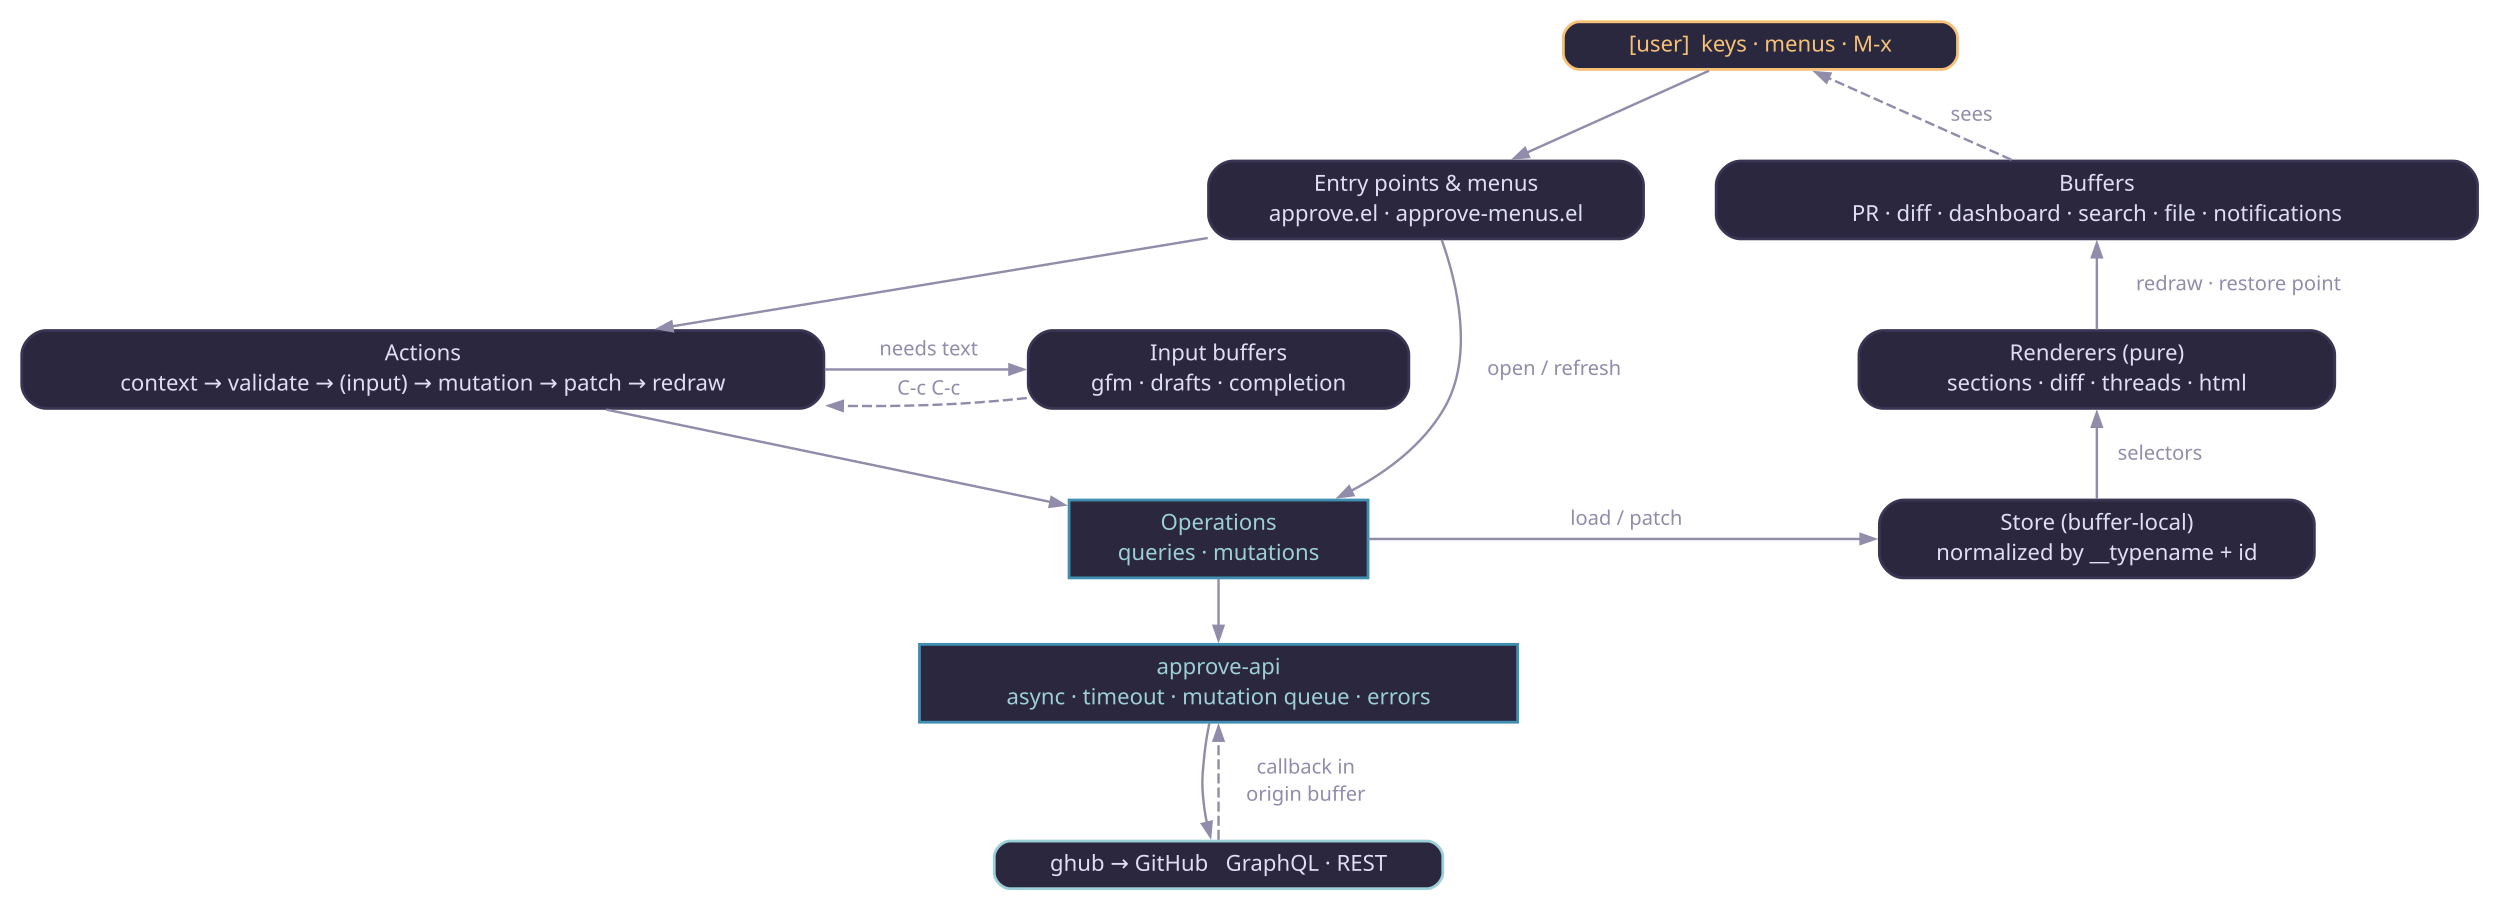
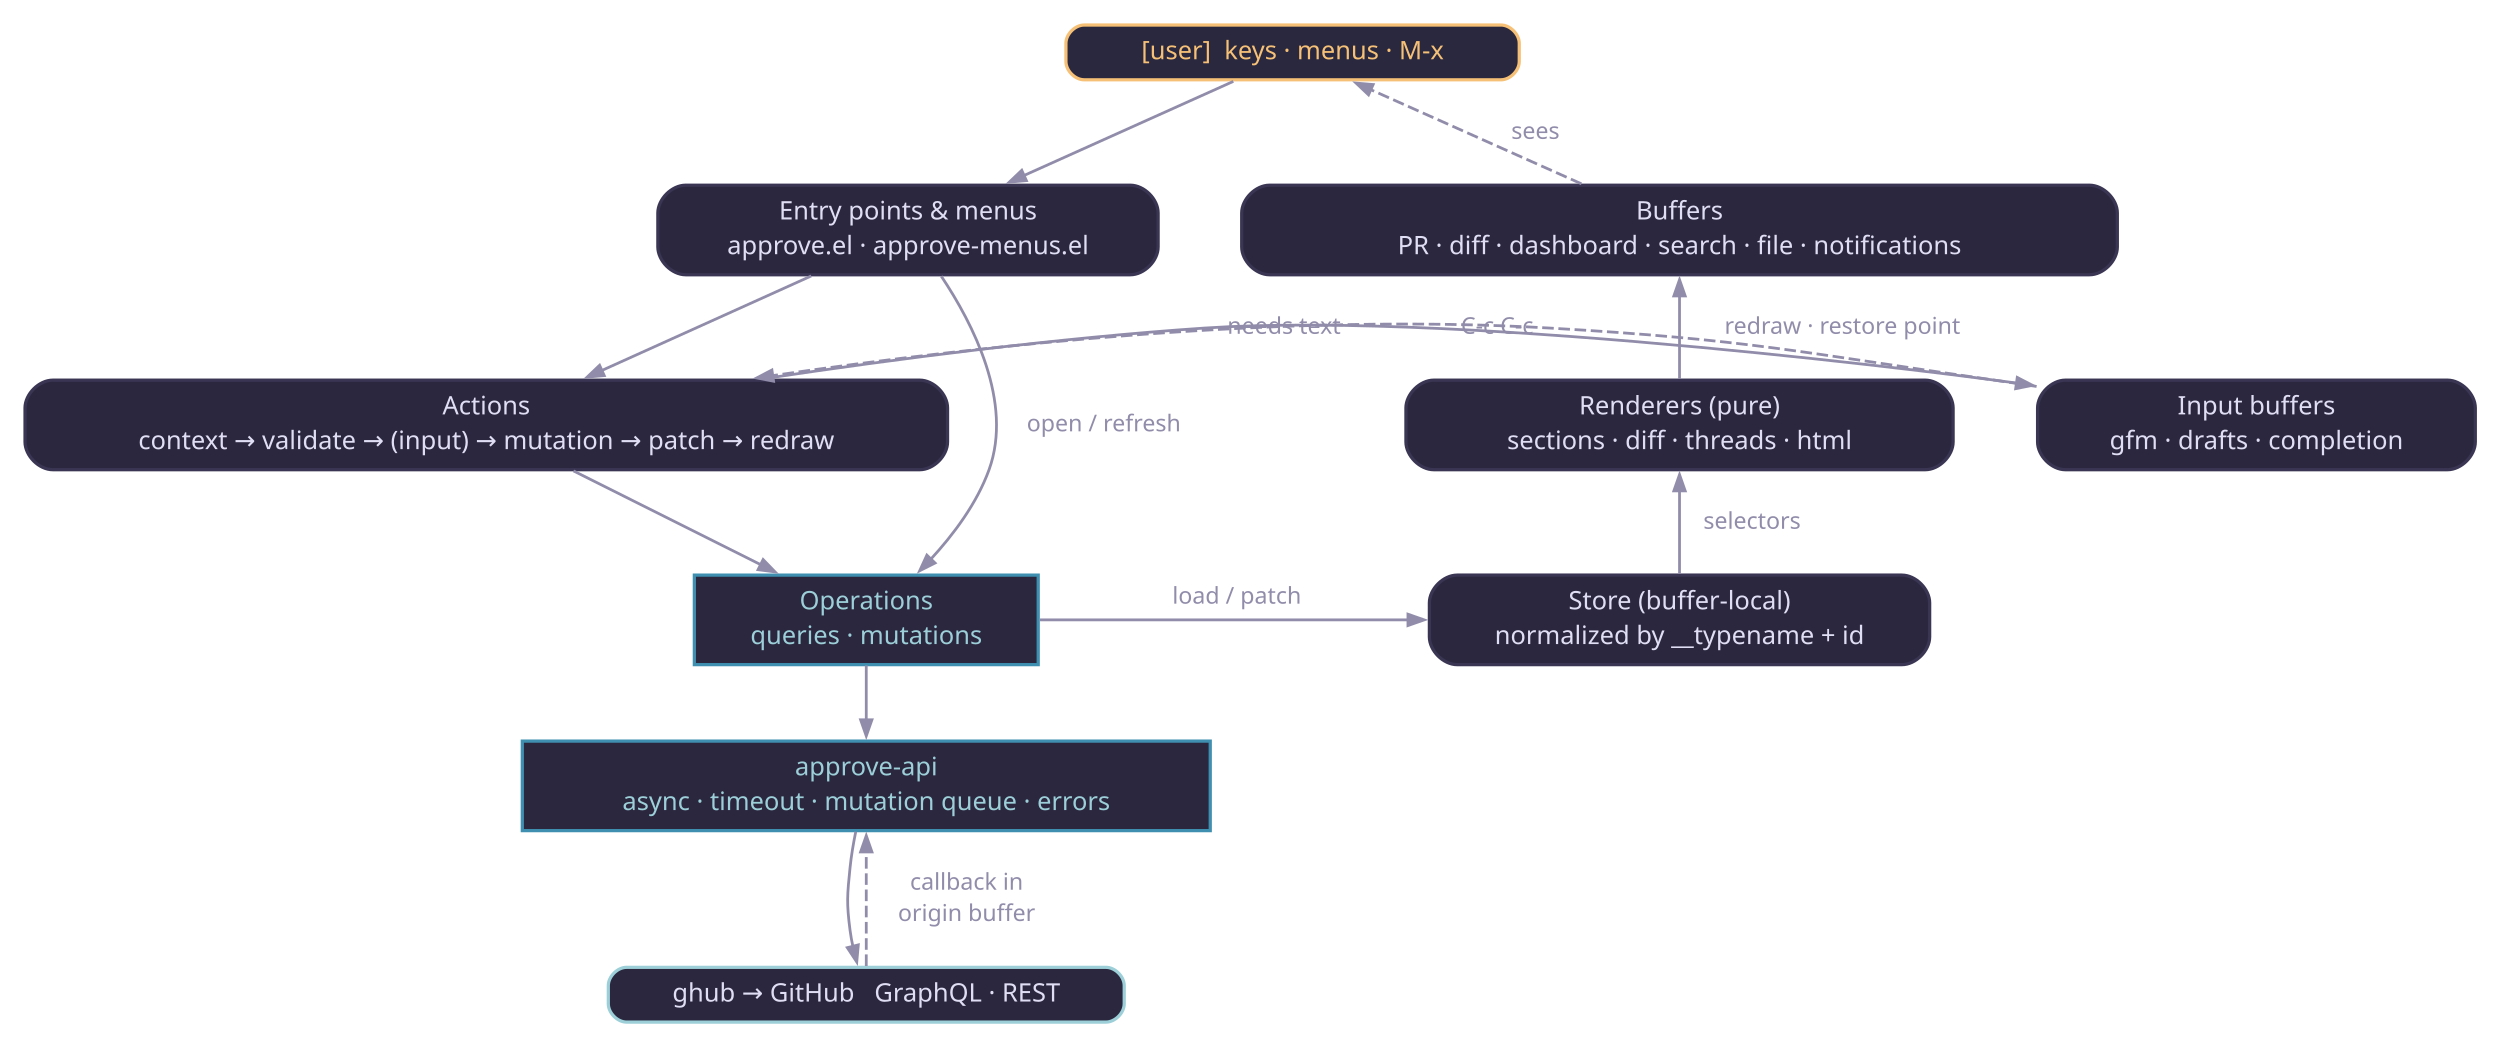
- <svg xmlns="http://www.w3.org/2000/svg" width="1241pt" height="452pt" viewBox="0.00 0.00 1241.00 452.00">
+ <svg xmlns="http://www.w3.org/2000/svg" width="1079pt" height="452pt" viewBox="0.00 0.00 1079.00 452.00">
  <g id="arch-graph0" class="graph" transform="scale(1 1) rotate(0) translate(10.8 441.14)">
    <g id="arch-node1" class="node user">
-       <path fill="#2a283e" stroke="#f6c177" stroke-width="1.4" d="M953.03,-430.34C953.03,-430.34 773.13,-430.34 773.13,-430.34 769.19,-430.34 765.25,-426.4 765.25,-422.46 765.25,-422.46 765.25,-414.58 765.25,-414.58 765.25,-410.64 769.19,-406.7 773.13,-406.7 773.13,-406.7 953.03,-406.7 953.03,-406.7 956.97,-406.7 960.91,-410.64 960.91,-414.58 960.91,-414.58 960.91,-422.46 960.91,-422.46 960.91,-426.4 956.97,-430.34 953.03,-430.34" />
-       <text xml:space="preserve" text-anchor="middle" x="863.08" y="-415.57" font-family="JetBrains Mono" font-size="11.00" fill="#f6c177">[user]  keys · menus · M-x</text>
+       <path fill="#2a283e" stroke="#f6c177" stroke-width="1.4" d="M637.03,-430.34C637.03,-430.34 457.13,-430.34 457.13,-430.34 453.19,-430.34 449.25,-426.4 449.25,-422.46 449.25,-422.46 449.25,-414.58 449.25,-414.58 449.25,-410.64 453.19,-406.7 457.13,-406.7 457.13,-406.7 637.03,-406.7 637.03,-406.7 640.97,-406.7 644.91,-410.64 644.91,-414.58 644.91,-414.58 644.91,-422.46 644.91,-422.46 644.91,-426.4 640.97,-430.34 637.03,-430.34" />
+       <text xml:space="preserve" text-anchor="middle" x="547.08" y="-415.57" font-family="JetBrains Mono" font-size="11.00" fill="#f6c177">[user]  keys · menus · M-x</text>
    </g>
    <g id="arch-node2" class="node act">
-       <path fill="#2a273f" stroke="#393552" stroke-width="1.4" d="M793.04,-361.2C793.04,-361.2 601.12,-361.2 601.12,-361.2 595.12,-361.2 589.12,-355.2 589.12,-349.2 589.12,-349.2 589.12,-334.56 589.12,-334.56 589.12,-328.56 595.12,-322.56 601.12,-322.56 601.12,-322.56 793.04,-322.56 793.04,-322.56 799.04,-322.56 805.04,-328.56 805.04,-334.56 805.04,-334.56 805.04,-349.2 805.04,-349.2 805.04,-355.2 799.04,-361.2 793.04,-361.2" />
-       <text xml:space="preserve" text-anchor="middle" x="697.08" y="-346.43" font-family="JetBrains Mono" font-size="11.00" fill="#e0def4">Entry points &amp; menus</text>
-       <text xml:space="preserve" text-anchor="middle" x="697.08" y="-331.43" font-family="JetBrains Mono" font-size="11.00" fill="#e0def4">approve.el · approve-menus.el</text>
+       <path fill="#2a273f" stroke="#393552" stroke-width="1.4" d="M477.04,-361.2C477.04,-361.2 285.13,-361.2 285.13,-361.2 279.13,-361.2 273.13,-355.2 273.13,-349.2 273.13,-349.2 273.13,-334.56 273.13,-334.56 273.13,-328.56 279.13,-322.56 285.13,-322.56 285.13,-322.56 477.04,-322.56 477.04,-322.56 483.04,-322.56 489.04,-328.56 489.04,-334.56 489.04,-334.56 489.04,-349.2 489.04,-349.2 489.04,-355.2 483.04,-361.2 477.04,-361.2" />
+       <text xml:space="preserve" text-anchor="middle" x="381.08" y="-346.43" font-family="JetBrains Mono" font-size="11.00" fill="#e0def4">Entry points &amp; menus</text>
+       <text xml:space="preserve" text-anchor="middle" x="381.08" y="-331.43" font-family="JetBrains Mono" font-size="11.00" fill="#e0def4">approve.el · approve-menus.el</text>
    </g>
    <g id="arch-edge1" class="edge">
-       <path fill="none" stroke="#908caa" stroke-width="1.2" d="M837.51,-406.02C813.46,-395.21 776.81,-378.73 746.98,-365.32" />
-       <polygon fill="#908caa" stroke="#908caa" stroke-width="1.2" points="748.2,-363.18 740.81,-362.54 746.19,-367.65 748.2,-363.18" />
+       <path fill="none" stroke="#908caa" stroke-width="1.2" d="M521.51,-406.02C497.46,-395.21 460.81,-378.73 430.98,-365.32" />
+       <polygon fill="#908caa" stroke="#908caa" stroke-width="1.2" points="432.2,-363.18 424.81,-362.54 430.19,-367.65 432.2,-363.18" />
    </g>
    <g id="arch-node4" class="node act">
      <path fill="#2a273f" stroke="#393552" stroke-width="1.4" d="M386.16,-277.06C386.16,-277.06 12,-277.06 12,-277.06 6,-277.06 0,-271.06 0,-265.06 0,-265.06 0,-250.42 0,-250.42 0,-244.42 6,-238.42 12,-238.42 12,-238.42 386.16,-238.42 386.16,-238.42 392.16,-238.42 398.16,-244.42 398.16,-250.42 398.16,-250.42 398.16,-265.06 398.16,-265.06 398.16,-271.06 392.16,-277.06 386.16,-277.06" />
      <text xml:space="preserve" text-anchor="middle" x="199.08" y="-262.29" font-family="JetBrains Mono" font-size="11.00" fill="#e0def4">Actions</text>
      <text xml:space="preserve" text-anchor="middle" x="199.08" y="-247.29" font-family="JetBrains Mono" font-size="11.00" fill="#e0def4">context → validate → (input) → mutation → patch → redraw</text>
    </g>
    <g id="arch-edge3" class="edge">
-       <path fill="none" stroke="#908caa" stroke-width="1.2" d="M588.71,-323.01C510.29,-310.07 404.17,-292.57 322.48,-279.09" />
-       <polygon fill="#908caa" stroke="#908caa" stroke-width="1.2" points="323.25,-276.74 315.95,-278.02 322.46,-281.57 323.25,-276.74" />
+       <path fill="none" stroke="#908caa" stroke-width="1.2" d="M339.33,-322.04C312.37,-309.87 277.16,-293.98 248.77,-281.17" />
+       <polygon fill="#908caa" stroke="#908caa" stroke-width="1.2" points="250,-279.03 242.61,-278.39 247.98,-283.5 250,-279.03" />
    </g>
    <g id="arch-node7" class="node api">
-       <polygon fill="#2a273f" stroke="#3e8fb0" stroke-width="1.4" points="668.29,-192.92 519.88,-192.92 519.88,-154.28 668.29,-154.28 668.29,-192.92" />
-       <text xml:space="preserve" text-anchor="middle" x="594.08" y="-178.15" font-family="JetBrains Mono" font-size="11.00" fill="#9ccfd8">Operations</text>
-       <text xml:space="preserve" text-anchor="middle" x="594.08" y="-163.15" font-family="JetBrains Mono" font-size="11.00" fill="#9ccfd8">queries · mutations</text>
+       <polygon fill="#2a273f" stroke="#3e8fb0" stroke-width="1.4" points="437.29,-192.92 288.88,-192.92 288.88,-154.28 437.29,-154.28 437.29,-192.92" />
+       <text xml:space="preserve" text-anchor="middle" x="363.08" y="-178.15" font-family="JetBrains Mono" font-size="11.00" fill="#9ccfd8">Operations</text>
+       <text xml:space="preserve" text-anchor="middle" x="363.08" y="-163.15" font-family="JetBrains Mono" font-size="11.00" fill="#9ccfd8">queries · mutations</text>
    </g>
    <g id="arch-edge7" class="edge">
-       <path fill="none" stroke="#908caa" stroke-width="1.2" d="M704.88,-322.08C712.57,-300.38 721.15,-264.36 706.08,-238.42 695.65,-220.47 678.08,-207.15 659.9,-197.46" />
-       <polygon fill="#908caa" stroke="#908caa" stroke-width="1.2" points="661.07,-195.31 653.72,-194.35 658.87,-199.69 661.07,-195.31" />
-       <text xml:space="preserve" text-anchor="middle" x="759.38" y="-254.99" font-family="JetBrains Mono" font-size="10.00" fill="#908caa"> open / refresh</text>
+       <path fill="none" stroke="#908caa" stroke-width="1.2" d="M395.45,-321.93C409.24,-301.31 426.55,-267.42 416.08,-238.42 410.85,-223.93 400.73,-210.4 390.72,-199.56" />
+       <polygon fill="#908caa" stroke="#908caa" stroke-width="1.2" points="392.77,-198.15 386.14,-194.81 389.24,-201.55 392.77,-198.15" />
+       <text xml:space="preserve" text-anchor="middle" x="464.29" y="-254.99" font-family="JetBrains Mono" font-size="10.00" fill="#908caa"> open / refresh</text>
    </g>
    <g id="arch-node3" class="node act">
-       <path fill="#2a273f" stroke="#393552" stroke-width="1.4" d="M1207.03,-361.2C1207.03,-361.2 853.12,-361.2 853.12,-361.2 847.12,-361.2 841.12,-355.2 841.12,-349.2 841.12,-349.2 841.12,-334.56 841.12,-334.56 841.12,-328.56 847.12,-322.56 853.12,-322.56 853.12,-322.56 1207.03,-322.56 1207.03,-322.56 1213.03,-322.56 1219.03,-328.56 1219.03,-334.56 1219.03,-334.56 1219.03,-349.2 1219.03,-349.2 1219.03,-355.2 1213.03,-361.2 1207.03,-361.2" />
-       <text xml:space="preserve" text-anchor="middle" x="1030.08" y="-346.43" font-family="JetBrains Mono" font-size="11.00" fill="#e0def4">Buffers</text>
-       <text xml:space="preserve" text-anchor="middle" x="1030.08" y="-331.43" font-family="JetBrains Mono" font-size="11.00" fill="#e0def4">PR · diff · dashboard · search · file · notifications</text>
+       <path fill="#2a273f" stroke="#393552" stroke-width="1.4" d="M891.04,-361.2C891.04,-361.2 537.12,-361.2 537.12,-361.2 531.12,-361.2 525.12,-355.2 525.12,-349.2 525.12,-349.2 525.12,-334.56 525.12,-334.56 525.12,-328.56 531.12,-322.56 537.12,-322.56 537.12,-322.56 891.04,-322.56 891.04,-322.56 897.04,-322.56 903.04,-328.56 903.04,-334.56 903.04,-334.56 903.04,-349.2 903.04,-349.2 903.04,-355.2 897.04,-361.2 891.04,-361.2" />
+       <text xml:space="preserve" text-anchor="middle" x="714.08" y="-346.43" font-family="JetBrains Mono" font-size="11.00" fill="#e0def4">Buffers</text>
+       <text xml:space="preserve" text-anchor="middle" x="714.08" y="-331.43" font-family="JetBrains Mono" font-size="11.00" fill="#e0def4">PR · diff · dashboard · search · file · notifications</text>
    </g>
    <g id="arch-edge2" class="edge">
-       <path fill="none" stroke="#908caa" stroke-width="1.2" stroke-dasharray="5,2" d="M987.75,-361.8C959.49,-374.43 922.83,-390.81 896.59,-402.54" />
-       <polygon fill="#908caa" stroke="#908caa" stroke-width="1.2" points="895.86,-400.19 890.47,-405.28 897.86,-404.66 895.86,-400.19" />
-       <text xml:space="preserve" text-anchor="middle" x="966.59" y="-381.2" font-family="JetBrains Mono" font-size="10.00" fill="#908caa"> sees</text>
+       <path fill="none" stroke="#908caa" stroke-width="1.2" stroke-dasharray="5,2" d="M671.75,-361.8C643.49,-374.43 606.83,-390.81 580.59,-402.54" />
+       <polygon fill="#908caa" stroke="#908caa" stroke-width="1.2" points="579.86,-400.19 574.47,-405.28 581.86,-404.66 579.86,-400.19" />
+       <text xml:space="preserve" text-anchor="middle" x="650.59" y="-381.2" font-family="JetBrains Mono" font-size="10.00" fill="#908caa"> sees</text>
    </g>
    <g id="arch-node5" class="node act">
-       <path fill="#2a273f" stroke="#393552" stroke-width="1.4" d="M676.54,-277.06C676.54,-277.06 511.63,-277.06 511.63,-277.06 505.63,-277.06 499.63,-271.06 499.63,-265.06 499.63,-265.06 499.63,-250.42 499.63,-250.42 499.63,-244.42 505.63,-238.42 511.63,-238.42 511.63,-238.42 676.54,-238.42 676.54,-238.42 682.54,-238.42 688.54,-244.42 688.54,-250.42 688.54,-250.42 688.54,-265.06 688.54,-265.06 688.54,-271.06 682.54,-277.06 676.54,-277.06" />
-       <text xml:space="preserve" text-anchor="middle" x="594.08" y="-262.29" font-family="JetBrains Mono" font-size="11.00" fill="#e0def4">Input buffers</text>
-       <text xml:space="preserve" text-anchor="middle" x="594.08" y="-247.29" font-family="JetBrains Mono" font-size="11.00" fill="#e0def4">gfm · drafts · completion</text>
+       <path fill="#2a273f" stroke="#393552" stroke-width="1.4" d="M1045.54,-277.06C1045.54,-277.06 880.62,-277.06 880.62,-277.06 874.62,-277.06 868.62,-271.06 868.62,-265.06 868.62,-265.06 868.62,-250.42 868.62,-250.42 868.62,-244.42 874.62,-238.42 880.62,-238.42 880.62,-238.42 1045.54,-238.42 1045.54,-238.42 1051.54,-238.42 1057.54,-244.42 1057.54,-250.42 1057.54,-250.42 1057.54,-265.06 1057.54,-265.06 1057.54,-271.06 1051.54,-277.06 1045.54,-277.06" />
+       <text xml:space="preserve" text-anchor="middle" x="963.08" y="-262.29" font-family="JetBrains Mono" font-size="11.00" fill="#e0def4">Input buffers</text>
+       <text xml:space="preserve" text-anchor="middle" x="963.08" y="-247.29" font-family="JetBrains Mono" font-size="11.00" fill="#e0def4">gfm · drafts · completion</text>
    </g>
    <g id="arch-edge4" class="edge">
-       <path fill="none" stroke="#908caa" stroke-width="1.2" d="M398.61,-257.74C430.37,-257.74 462.07,-257.74 490.41,-257.74" />
-       <polygon fill="#908caa" stroke="#908caa" stroke-width="1.2" points="490.27,-260.19 497.27,-257.74 490.27,-255.29 490.27,-260.19" />
-       <text xml:space="preserve" text-anchor="middle" x="448.89" y="-264.74" font-family="JetBrains Mono" font-size="10.00" fill="#908caa"> needs text</text>
+       <path fill="none" stroke="#908caa" stroke-width="1.2" d="M319.05,-277.73C376.38,-286.31 446.09,-295.32 509.08,-299.55 624.81,-307.32 849.26,-277.16 850.08,-277.06 853.23,-276.66 856.42,-276.24 859.64,-275.8" />
+       <polygon fill="#908caa" stroke="#908caa" stroke-width="1.2" points="859.84,-278.24 866.42,-274.83 859.15,-273.39 859.84,-278.24" />
+       <text xml:space="preserve" text-anchor="middle" x="542.08" y="-297.06" font-family="JetBrains Mono" font-size="10.00" fill="#908caa"> needs text</text>
    </g>
    <g id="arch-edge6" class="edge">
-       <path fill="none" stroke="#908caa" stroke-width="1.2" d="M290.2,-237.79C356.7,-223.96 446.15,-205.36 510.76,-191.93" />
-       <polygon fill="#908caa" stroke="#908caa" stroke-width="1.2" points="511.17,-194.34 517.53,-190.52 510.18,-189.55 511.17,-194.34" />
+       <path fill="none" stroke="#908caa" stroke-width="1.2" d="M236.7,-237.9C260.79,-225.83 292.18,-210.11 317.65,-197.36" />
+       <polygon fill="#908caa" stroke="#908caa" stroke-width="1.2" points="318.56,-199.64 323.72,-194.31 316.37,-195.26 318.56,-199.64" />
    </g>
    <g id="arch-edge5" class="edge">
-       <path fill="none" stroke="#908caa" stroke-width="1.2" stroke-dasharray="5,2" d="M498.94,-243.55C490.15,-242.61 481.37,-241.81 472.89,-241.24 451.71,-239.8 429.6,-239.37 407.53,-239.63" />
-       <polygon fill="#908caa" stroke="#908caa" stroke-width="1.2" points="407.52,-237.18 400.56,-239.74 407.6,-242.08 407.52,-237.18" />
-       <text xml:space="preserve" text-anchor="middle" x="448.89" y="-245.24" font-family="JetBrains Mono" font-size="10.00" fill="#908caa"> C-c C-c</text>
+       <path fill="none" stroke="#908caa" stroke-width="1.2" stroke-dasharray="5,2" d="M868.19,-274.34C862.07,-275.29 855.99,-276.21 850.08,-277.06 765.04,-289.3 743.85,-294.54 658.08,-299.55 544.21,-306.19 414.83,-292.48 322.53,-279.01" />
+       <polygon fill="#908caa" stroke="#908caa" stroke-width="1.2" points="323.07,-276.61 315.79,-278.02 322.36,-281.46 323.07,-276.61" />
+       <text xml:space="preserve" text-anchor="middle" x="634.08" y="-297.06" font-family="JetBrains Mono" font-size="10.00" fill="#908caa"> C-c C-c</text>
    </g>
    <g id="arch-node6" class="node act">
-       <path fill="#2a273f" stroke="#393552" stroke-width="1.4" d="M1136.16,-277.06C1136.16,-277.06 924,-277.06 924,-277.06 918,-277.06 912,-271.06 912,-265.06 912,-265.06 912,-250.42 912,-250.42 912,-244.42 918,-238.42 924,-238.42 924,-238.42 1136.16,-238.42 1136.16,-238.42 1142.16,-238.42 1148.16,-244.42 1148.16,-250.42 1148.16,-250.42 1148.16,-265.06 1148.16,-265.06 1148.16,-271.06 1142.16,-277.06 1136.16,-277.06" />
-       <text xml:space="preserve" text-anchor="middle" x="1030.08" y="-262.29" font-family="JetBrains Mono" font-size="11.00" fill="#e0def4">Renderers (pure)</text>
-       <text xml:space="preserve" text-anchor="middle" x="1030.08" y="-247.29" font-family="JetBrains Mono" font-size="11.00" fill="#e0def4">sections · diff · threads · html</text>
+       <path fill="#2a273f" stroke="#393552" stroke-width="1.4" d="M820.16,-277.06C820.16,-277.06 608,-277.06 608,-277.06 602,-277.06 596,-271.06 596,-265.06 596,-265.06 596,-250.42 596,-250.42 596,-244.42 602,-238.42 608,-238.42 608,-238.42 820.16,-238.42 820.16,-238.42 826.16,-238.42 832.16,-244.42 832.16,-250.42 832.16,-250.42 832.16,-265.06 832.16,-265.06 832.16,-271.06 826.16,-277.06 820.16,-277.06" />
+       <text xml:space="preserve" text-anchor="middle" x="714.08" y="-262.29" font-family="JetBrains Mono" font-size="11.00" fill="#e0def4">Renderers (pure)</text>
+       <text xml:space="preserve" text-anchor="middle" x="714.08" y="-247.29" font-family="JetBrains Mono" font-size="11.00" fill="#e0def4">sections · diff · threads · html</text>
    </g>
    <g id="arch-edge13" class="edge">
-       <path fill="none" stroke="#908caa" stroke-width="1.2" d="M1030.08,-277.59C1030.08,-288.26 1030.08,-301.8 1030.08,-313.62" />
-       <polygon fill="#908caa" stroke="#908caa" stroke-width="1.2" points="1027.63,-313.42 1030.08,-320.42 1032.53,-313.42 1027.63,-313.42" />
-       <text xml:space="preserve" text-anchor="middle" x="1099.08" y="-297.06" font-family="JetBrains Mono" font-size="10.00" fill="#908caa"> redraw · restore point</text>
+       <path fill="none" stroke="#908caa" stroke-width="1.2" d="M714.08,-277.59C714.08,-288.26 714.08,-301.8 714.08,-313.62" />
+       <polygon fill="#908caa" stroke="#908caa" stroke-width="1.2" points="711.63,-313.42 714.08,-320.42 716.53,-313.42 711.63,-313.42" />
+       <text xml:space="preserve" text-anchor="middle" x="783.08" y="-297.06" font-family="JetBrains Mono" font-size="10.00" fill="#908caa"> redraw · restore point</text>
    </g>
    <g id="arch-node8" class="node act">
-       <path fill="#2a273f" stroke="#393552" stroke-width="1.4" d="M1126.03,-192.92C1126.03,-192.92 934.12,-192.92 934.12,-192.92 928.12,-192.92 922.12,-186.92 922.12,-180.92 922.12,-180.92 922.12,-166.28 922.12,-166.28 922.12,-160.28 928.12,-154.28 934.12,-154.28 934.12,-154.28 1126.03,-154.28 1126.03,-154.28 1132.03,-154.28 1138.03,-160.28 1138.03,-166.28 1138.03,-166.28 1138.03,-180.92 1138.03,-180.92 1138.03,-186.92 1132.03,-192.92 1126.03,-192.92" />
-       <text xml:space="preserve" text-anchor="middle" x="1030.08" y="-178.15" font-family="JetBrains Mono" font-size="11.00" fill="#e0def4">Store (buffer-local)</text>
-       <text xml:space="preserve" text-anchor="middle" x="1030.08" y="-163.15" font-family="JetBrains Mono" font-size="11.00" fill="#e0def4">normalized by __typename + id</text>
+       <path fill="#2a273f" stroke="#393552" stroke-width="1.4" d="M810.04,-192.92C810.04,-192.92 618.12,-192.92 618.12,-192.92 612.12,-192.92 606.12,-186.92 606.12,-180.92 606.12,-180.92 606.12,-166.28 606.12,-166.28 606.12,-160.28 612.12,-154.28 618.12,-154.28 618.12,-154.28 810.04,-154.28 810.04,-154.28 816.04,-154.28 822.04,-160.28 822.04,-166.28 822.04,-166.28 822.04,-180.92 822.04,-180.92 822.04,-186.92 816.04,-192.92 810.04,-192.92" />
+       <text xml:space="preserve" text-anchor="middle" x="714.08" y="-178.15" font-family="JetBrains Mono" font-size="11.00" fill="#e0def4">Store (buffer-local)</text>
+       <text xml:space="preserve" text-anchor="middle" x="714.08" y="-163.15" font-family="JetBrains Mono" font-size="11.00" fill="#e0def4">normalized by __typename + id</text>
    </g>
    <g id="arch-edge11" class="edge">
-       <path fill="none" stroke="#908caa" stroke-width="1.2" d="M668.54,-173.6C735.65,-173.6 835.44,-173.6 913.19,-173.6" />
-       <polygon fill="#908caa" stroke="#908caa" stroke-width="1.2" points="912.78,-176.05 919.78,-173.6 912.78,-171.15 912.78,-176.05" />
-       <text xml:space="preserve" text-anchor="middle" x="795.21" y="-180.6" font-family="JetBrains Mono" font-size="10.00" fill="#908caa"> load / patch</text>
+       <path fill="none" stroke="#908caa" stroke-width="1.2" d="M437.95,-173.6C484.2,-173.6 544.53,-173.6 597,-173.6" />
+       <polygon fill="#908caa" stroke="#908caa" stroke-width="1.2" points="596.87,-176.05 603.87,-173.6 596.87,-171.15 596.87,-176.05" />
+       <text xml:space="preserve" text-anchor="middle" x="521.71" y="-180.6" font-family="JetBrains Mono" font-size="10.00" fill="#908caa"> load / patch</text>
    </g>
    <g id="arch-node9" class="node api">
-       <polygon fill="#2a273f" stroke="#3e8fb0" stroke-width="1.4" points="742.54,-121.28 445.62,-121.28 445.62,-82.64 742.54,-82.64 742.54,-121.28" />
-       <text xml:space="preserve" text-anchor="middle" x="594.08" y="-106.51" font-family="JetBrains Mono" font-size="11.00" fill="#9ccfd8">approve-api</text>
-       <text xml:space="preserve" text-anchor="middle" x="594.08" y="-91.51" font-family="JetBrains Mono" font-size="11.00" fill="#9ccfd8">async · timeout · mutation queue · errors</text>
+       <polygon fill="#2a273f" stroke="#3e8fb0" stroke-width="1.4" points="511.54,-121.28 214.63,-121.28 214.63,-82.64 511.54,-82.64 511.54,-121.28" />
+       <text xml:space="preserve" text-anchor="middle" x="363.08" y="-106.51" font-family="JetBrains Mono" font-size="11.00" fill="#9ccfd8">approve-api</text>
+       <text xml:space="preserve" text-anchor="middle" x="363.08" y="-91.51" font-family="JetBrains Mono" font-size="11.00" fill="#9ccfd8">async · timeout · mutation queue · errors</text>
    </g>
    <g id="arch-edge8" class="edge">
-       <path fill="none" stroke="#908caa" stroke-width="1.2" d="M594.08,-153.94C594.08,-146.68 594.08,-138.21 594.08,-130.29" />
-       <polygon fill="#908caa" stroke="#908caa" stroke-width="1.2" points="596.53,-130.49 594.08,-123.49 591.63,-130.49 596.53,-130.49" />
+       <path fill="none" stroke="#908caa" stroke-width="1.2" d="M363.08,-153.94C363.08,-146.68 363.08,-138.21 363.08,-130.29" />
+       <polygon fill="#908caa" stroke="#908caa" stroke-width="1.2" points="365.53,-130.49 363.08,-123.49 360.63,-130.49 365.53,-130.49" />
    </g>
    <g id="arch-edge12" class="edge">
-       <path fill="none" stroke="#908caa" stroke-width="1.2" d="M1030.08,-193.45C1030.08,-204.12 1030.08,-217.66 1030.08,-229.48" />
-       <polygon fill="#908caa" stroke="#908caa" stroke-width="1.2" points="1027.63,-229.28 1030.08,-236.28 1032.53,-229.28 1027.63,-229.28" />
-       <text xml:space="preserve" text-anchor="middle" x="1060.08" y="-212.92" font-family="JetBrains Mono" font-size="10.00" fill="#908caa"> selectors</text>
+       <path fill="none" stroke="#908caa" stroke-width="1.2" d="M714.08,-193.45C714.08,-204.12 714.08,-217.66 714.08,-229.48" />
+       <polygon fill="#908caa" stroke="#908caa" stroke-width="1.2" points="711.63,-229.28 714.08,-236.28 716.53,-229.28 711.63,-229.28" />
+       <text xml:space="preserve" text-anchor="middle" x="744.08" y="-212.92" font-family="JetBrains Mono" font-size="10.00" fill="#908caa"> selectors</text>
    </g>
    <g id="arch-node10" class="node ok">
-       <path fill="#2a273f" stroke="#9ccfd8" stroke-width="1.4" d="M697.53,-23.64C697.53,-23.64 490.63,-23.64 490.63,-23.64 486.69,-23.64 482.75,-19.7 482.75,-15.76 482.75,-15.76 482.75,-7.88 482.75,-7.88 482.75,-3.94 486.69,0 490.63,0 490.63,0 697.53,0 697.53,0 701.47,0 705.41,-3.94 705.41,-7.88 705.41,-7.88 705.41,-15.76 705.41,-15.76 705.41,-19.7 701.47,-23.64 697.53,-23.64" />
-       <text xml:space="preserve" text-anchor="middle" x="594.08" y="-8.87" font-family="JetBrains Mono" font-size="11.00" fill="#e0def4">ghub → GitHub   GraphQL · REST</text>
+       <path fill="#2a273f" stroke="#9ccfd8" stroke-width="1.4" d="M466.53,-23.64C466.53,-23.64 259.63,-23.64 259.63,-23.64 255.69,-23.64 251.75,-19.7 251.75,-15.76 251.75,-15.76 251.75,-7.88 251.75,-7.88 251.75,-3.94 255.69,0 259.63,0 259.63,0 466.53,0 466.53,0 470.47,0 474.41,-3.94 474.41,-7.88 474.41,-7.88 474.41,-15.76 474.41,-15.76 474.41,-19.7 470.47,-23.64 466.53,-23.64" />
+       <text xml:space="preserve" text-anchor="middle" x="363.08" y="-8.87" font-family="JetBrains Mono" font-size="11.00" fill="#e0def4">ghub → GitHub   GraphQL · REST</text>
    </g>
    <g id="arch-edge9" class="edge">
-       <path fill="none" stroke="#908caa" stroke-width="1.2" d="M589.54,-82.18C588.52,-77.16 587.59,-71.72 587.08,-66.64 585.87,-54.7 585.55,-51.54 587.08,-39.64 587.39,-37.22 587.85,-34.71 588.39,-32.24" />
-       <polygon fill="#908caa" stroke="#908caa" stroke-width="1.2" points="590.64,-33.33 589.98,-25.94 585.89,-32.13 590.64,-33.33" />
+       <path fill="none" stroke="#908caa" stroke-width="1.2" d="M358.54,-82.18C357.52,-77.16 356.59,-71.72 356.08,-66.64 354.87,-54.7 354.55,-51.54 356.08,-39.64 356.39,-37.22 356.85,-34.71 357.39,-32.24" />
+       <polygon fill="#908caa" stroke="#908caa" stroke-width="1.2" points="359.64,-33.33 358.98,-25.94 354.89,-32.13 359.64,-33.33" />
    </g>
    <g id="arch-edge10" class="edge">
-       <path fill="none" stroke="#908caa" stroke-width="1.2" stroke-dasharray="5,2" d="M594.08,-24.22C594.08,-36.62 594.08,-56.9 594.08,-73.5" />
-       <polygon fill="#908caa" stroke="#908caa" stroke-width="1.2" points="591.63,-73.45 594.08,-80.45 596.53,-73.45 591.63,-73.45" />
-       <text xml:space="preserve" text-anchor="middle" x="636.08" y="-57.14" font-family="JetBrains Mono" font-size="10.00" fill="#908caa"> callback in</text>
-       <text xml:space="preserve" text-anchor="middle" x="636.08" y="-43.64" font-family="JetBrains Mono" font-size="10.00" fill="#908caa"> origin buffer</text>
+       <path fill="none" stroke="#908caa" stroke-width="1.2" stroke-dasharray="5,2" d="M363.08,-24.22C363.08,-36.62 363.08,-56.9 363.08,-73.5" />
+       <polygon fill="#908caa" stroke="#908caa" stroke-width="1.2" points="360.63,-73.45 363.08,-80.45 365.53,-73.45 360.63,-73.45" />
+       <text xml:space="preserve" text-anchor="middle" x="405.08" y="-57.14" font-family="JetBrains Mono" font-size="10.00" fill="#908caa"> callback in</text>
+       <text xml:space="preserve" text-anchor="middle" x="405.08" y="-43.64" font-family="JetBrains Mono" font-size="10.00" fill="#908caa"> origin buffer</text>
    </g>
  </g>
</svg>
